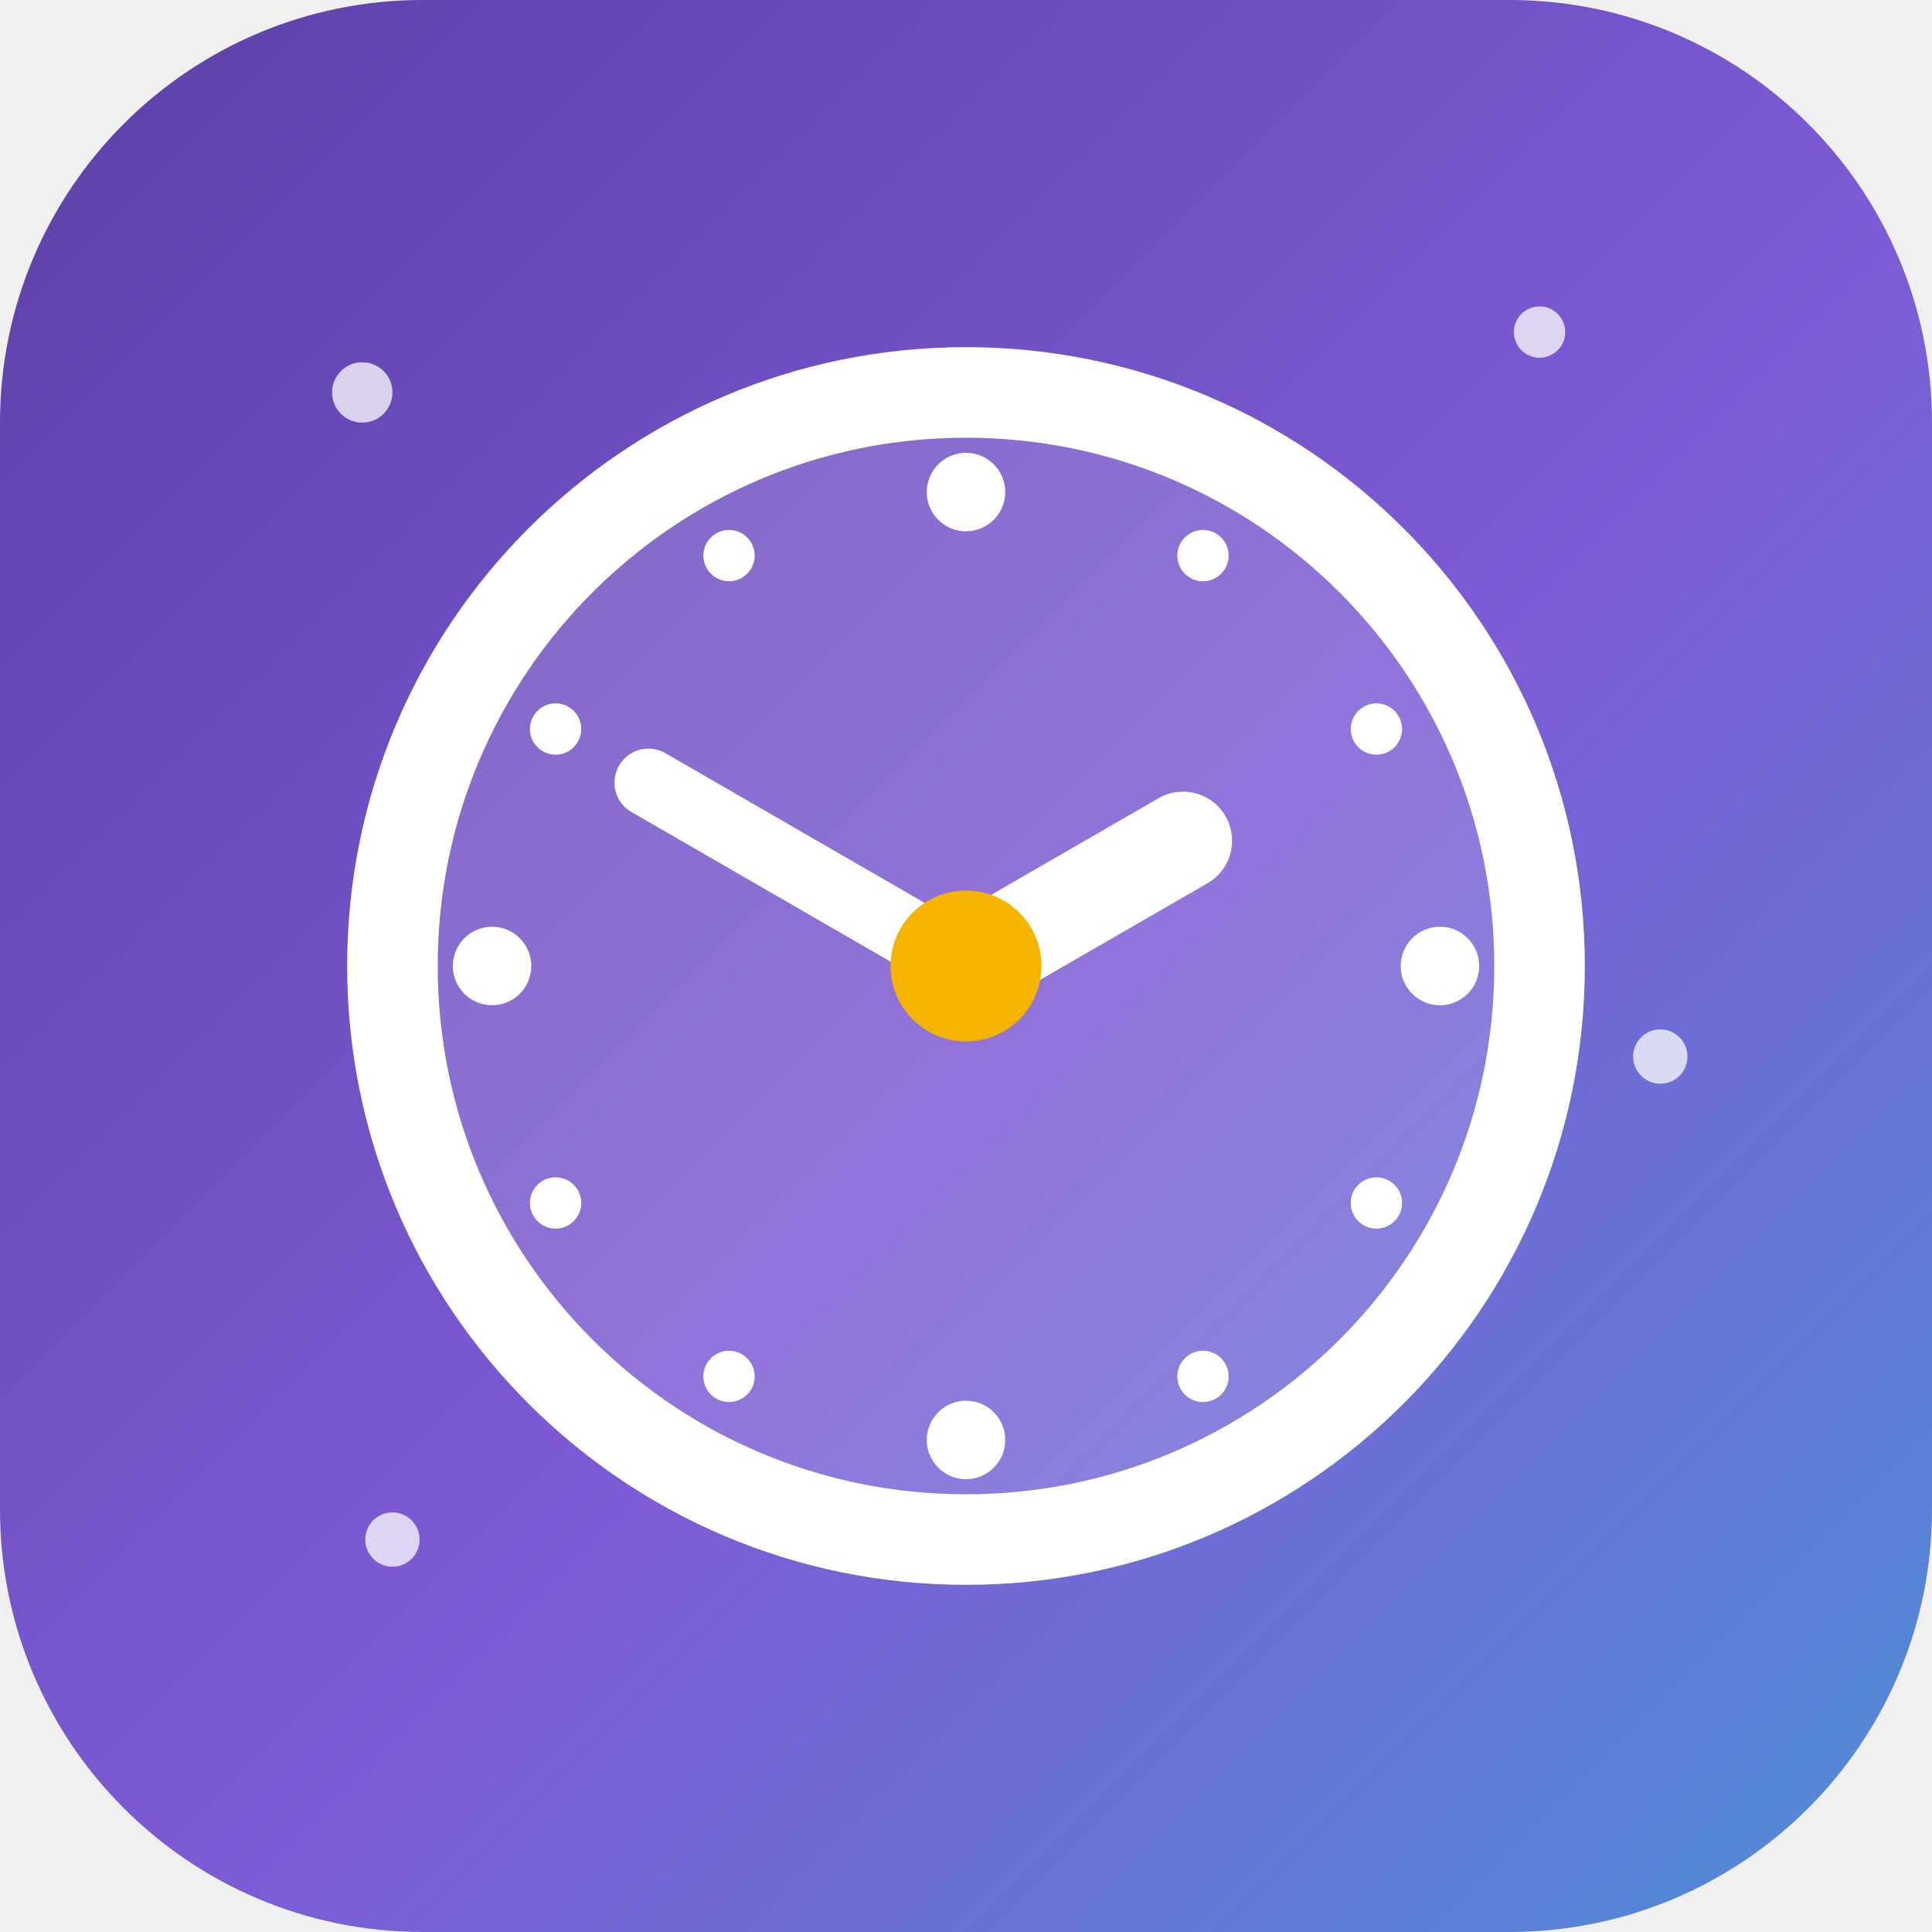
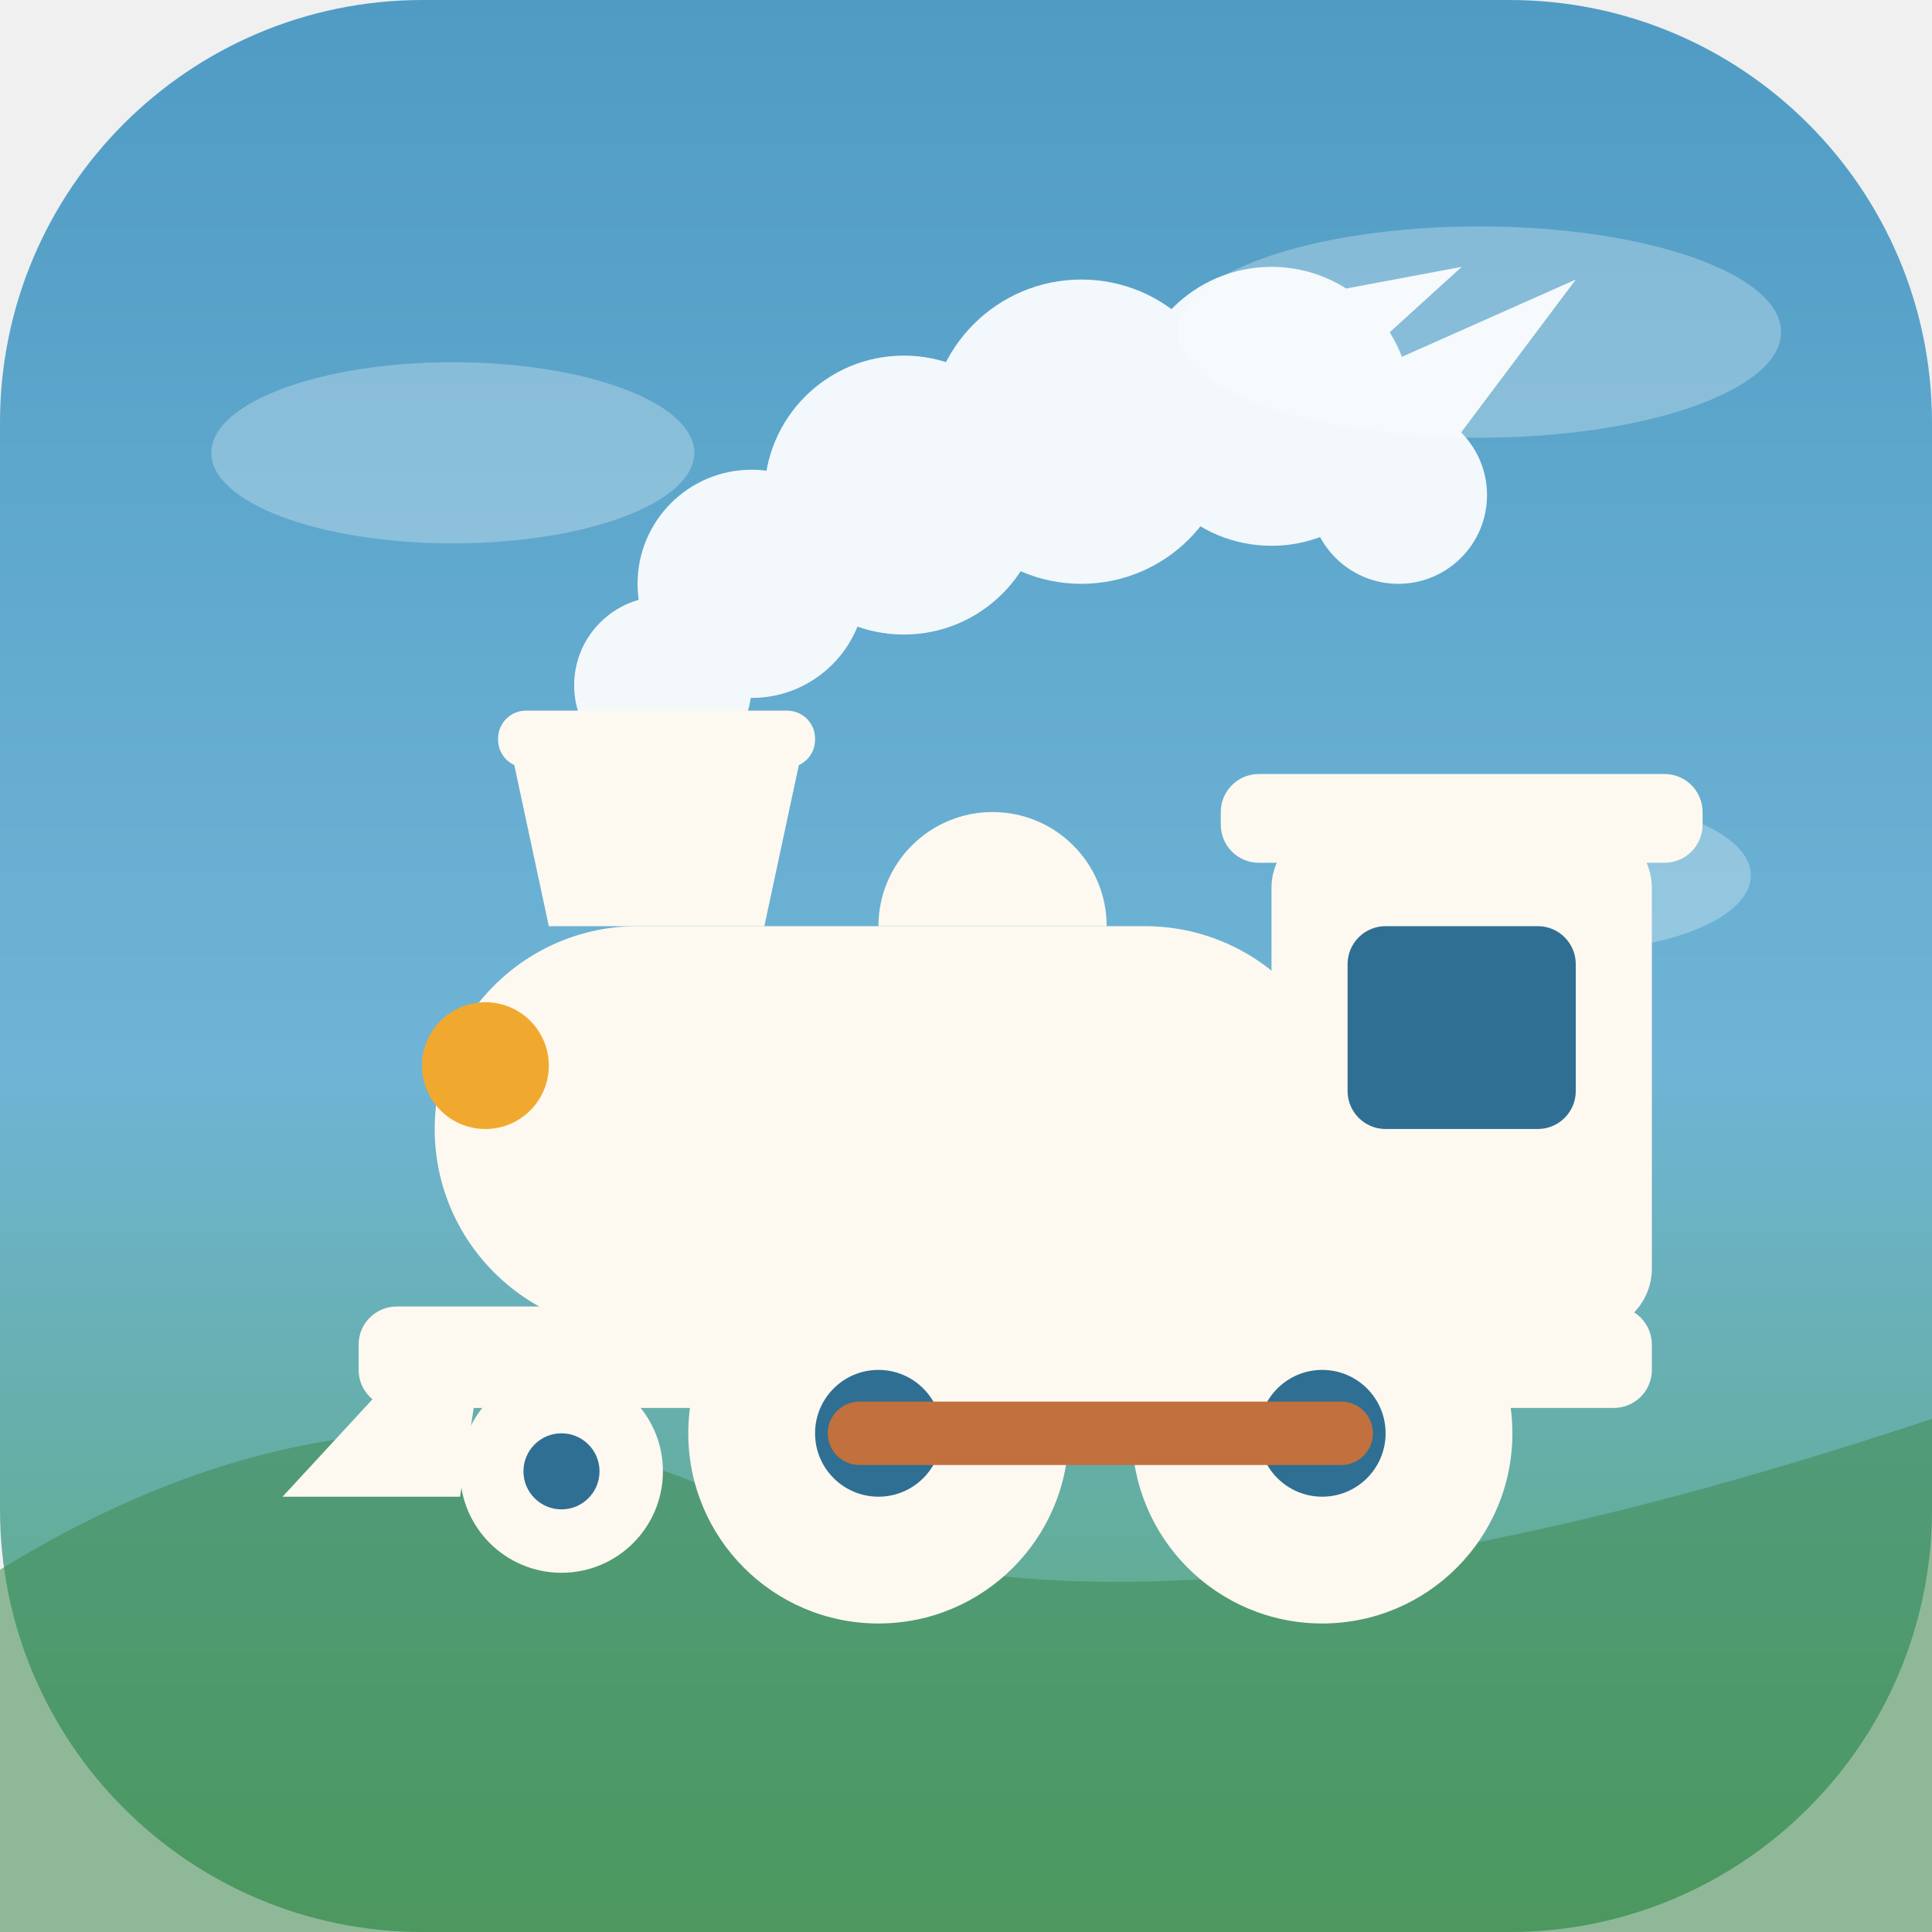
<svg xmlns="http://www.w3.org/2000/svg" viewBox="0 0 128 128">
  <defs>
-     <linearGradient id="g" x1="0" y1="0" x2="1" y2="1">
-       <stop offset="0" stop-color="#5b3fa6" />
-       <stop offset=".55" stop-color="#7e5bd6" />
-       <stop offset="1" stop-color="#4d8fd6" />
+     <linearGradient id="sky" x1="0" y1="0" x2="0" y2="1">
+       <stop offset="0" stop-color="#4f9bc4" />
+       <stop offset=".55" stop-color="#6fb4d6" />
+       <stop offset="1" stop-color="#5aa86d" />
    </linearGradient>
  </defs>
-   <rect width="128" height="128" rx="28" fill="url(#g)" />
-   <g fill="#fff" opacity=".75">
-     <circle cx="24" cy="26" r="2" />
-     <circle cx="102" cy="22" r="1.7" />
-     <circle cx="110" cy="70" r="1.8" />
-     <circle cx="26" cy="102" r="1.8" />
+   <rect width="128" height="128" rx="28" fill="url(#sky)" />
+   <g fill="#fff" opacity=".28">
+     <ellipse cx="30" cy="30" rx="16" ry="6" />
+     <ellipse cx="98" cy="22" rx="20" ry="7" />
+     <ellipse cx="104" cy="58" rx="12" ry="5" />
  </g>
-   <circle cx="64" cy="64" r="38" fill="#fff" fill-opacity=".16" stroke="#fff" stroke-width="6" />
-   <g fill="#fff">
-     <circle cx="64" cy="32.6" r="2.6" />
-     <circle cx="79.7" cy="36.81" r="1.7" />
-     <circle cx="91.19" cy="48.3" r="1.7" />
-     <circle cx="95.4" cy="64" r="2.6" />
-     <circle cx="91.19" cy="79.7" r="1.7" />
-     <circle cx="79.7" cy="91.19" r="1.7" />
-     <circle cx="64" cy="95.4" r="2.6" />
-     <circle cx="48.3" cy="91.19" r="1.7" />
-     <circle cx="36.81" cy="79.7" r="1.7" />
-     <circle cx="32.6" cy="64" r="2.6" />
-     <circle cx="36.81" cy="48.3" r="1.7" />
-     <circle cx="48.3" cy="36.81" r="1.7" />
+   <path d="M0 104q26-16 50-4t78-6v34H0z" fill="#3f8a52" opacity=".55" />
+   <g transform="translate(12,16) scale(0.84)">
+     <g fill="#ffffff" opacity=".92">
+       <circle cx="38" cy="35" r="7" />
+       <circle cx="45" cy="27" r="9" />
+       <circle cx="57" cy="20" r="11" />
+       <circle cx="71" cy="15" r="12" />
+       <circle cx="86" cy="13" r="11" />
+       <circle cx="96" cy="20" r="7" />
+       <polygon points="92,11 110,3 98,19" />
+       <polygon points="85,5 101,2 90,12" />
+     </g>
+     <g fill="#fdf9f0">
+       <circle cx="30" cy="97" r="8" />
+       <circle cx="55" cy="94" r="15" />
+       <circle cx="90" cy="94" r="15" />
+       <polygon points="20,86 8,99 22,99 24,86" />
+       <rect x="14" y="84" width="102" height="8" rx="3" />
+       <rect x="20" y="54" width="72" height="32" rx="16" />
+       <polygon points="29,54 46,54 49,40 26,40" />
+       <rect x="25" y="37" width="25" height="4.5" rx="2.2" />
+       <path d="M55 54a9 9 0 0 1 18 0z" />
+       <rect x="86" y="46" width="30" height="40" rx="5" />
+       <rect x="82" y="42" width="38" height="7" rx="3" />
+     </g>
+     <g fill="#2f6f93">
+       <circle cx="55" cy="94" r="5" />
+       <circle cx="90" cy="94" r="5" />
+       <circle cx="30" cy="97" r="3" />
+     </g>
+     <rect x="51" y="91.5" width="43" height="5" rx="2.5" fill="#c2703d" />
+     <circle cx="24" cy="65" r="5" fill="#f0a92e" />
+     <rect x="92" y="54" width="18" height="16" rx="3" fill="#2f6f93" />
  </g>
-   <g stroke="#fff" stroke-linecap="round" fill="none">
-     <line x1="64" y1="64" x2="78.38" y2="55.7" stroke-width="6.5" />
-     <line x1="64" y1="64" x2="42.96" y2="51.85" stroke-width="4.5" />
-   </g>
-   <circle cx="64" cy="64" r="5" fill="#f4b400" />
</svg>
